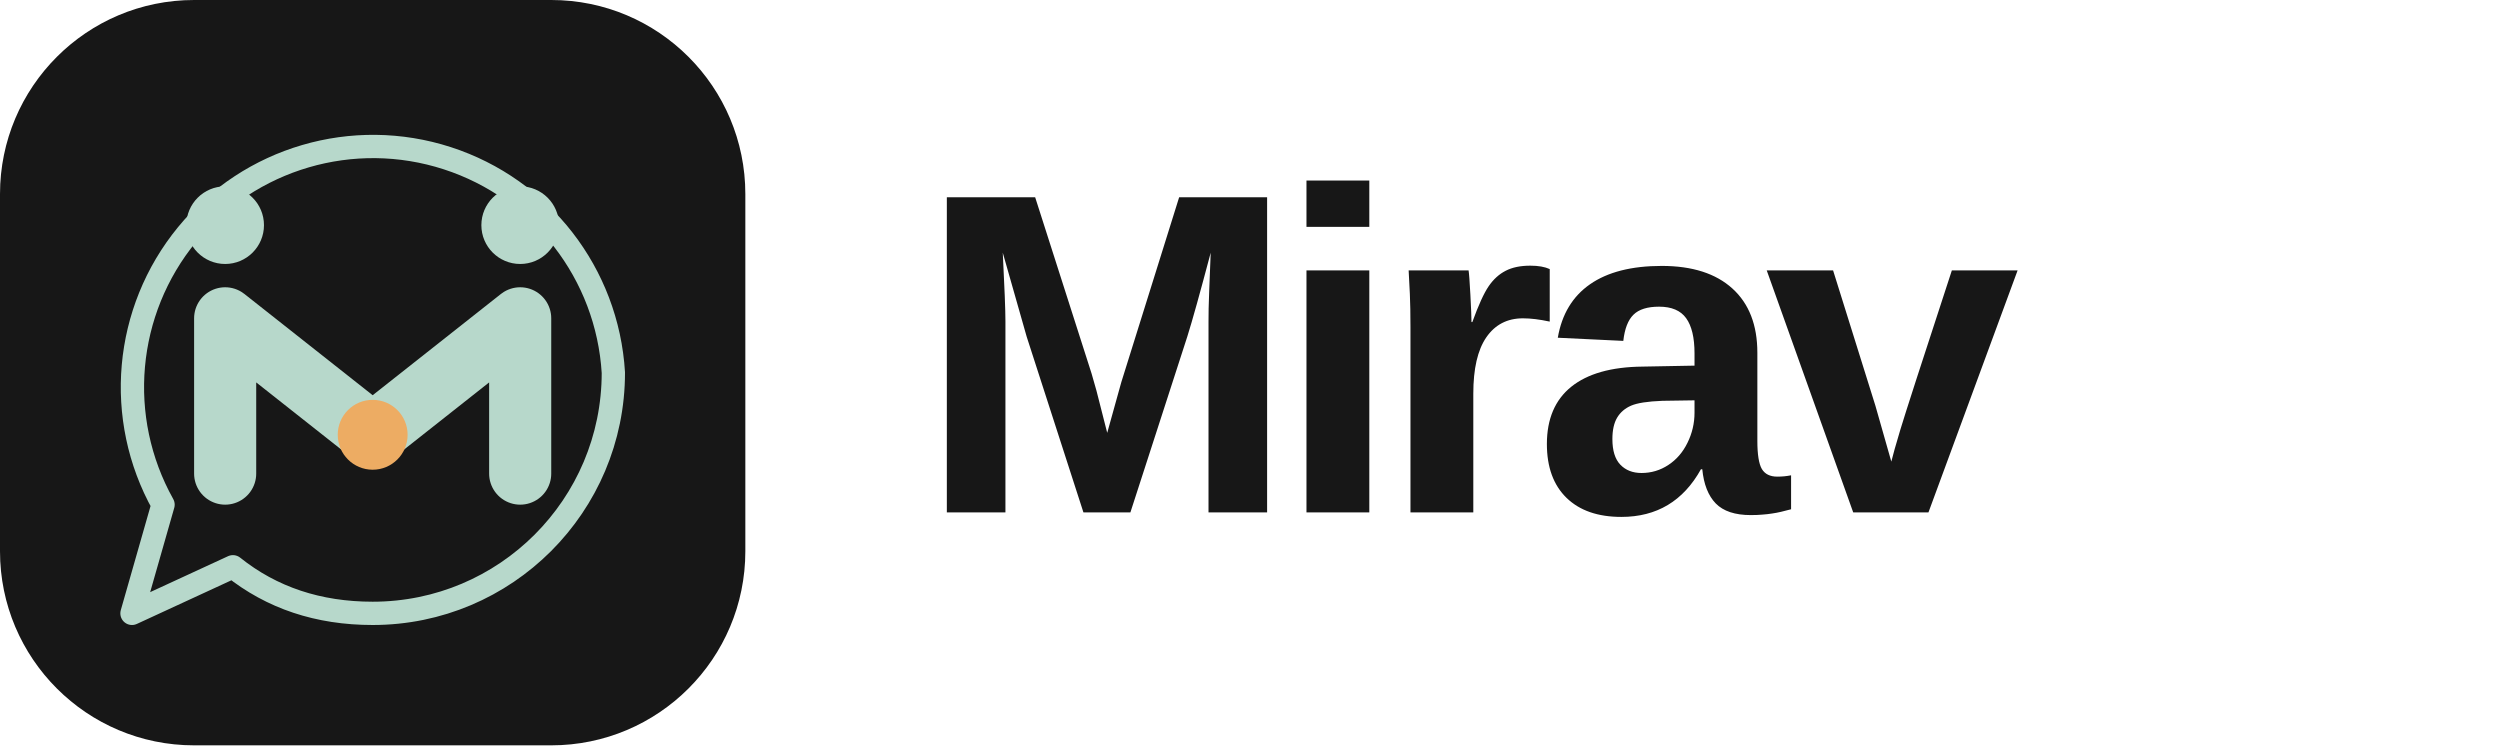
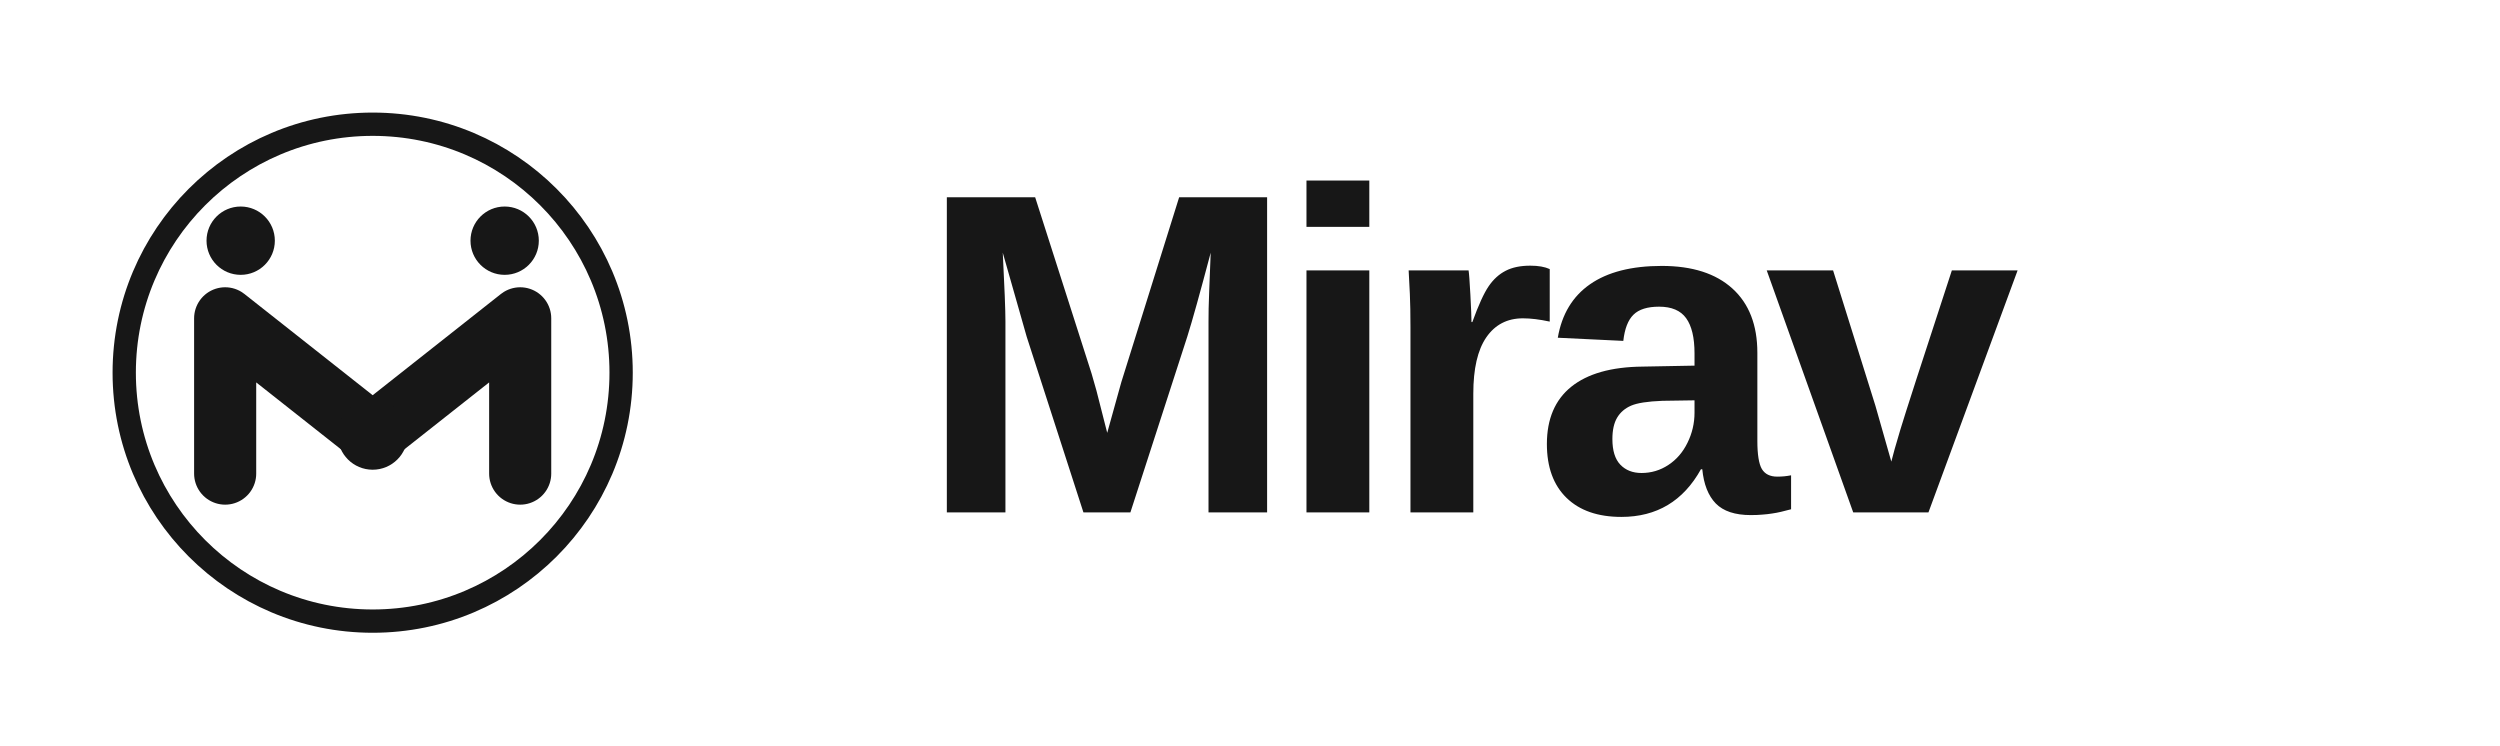
<svg xmlns="http://www.w3.org/2000/svg" viewBox="0 0 322 96" fill="none" role="img" aria-labelledby="title">
-   <rect width="96" height="96" rx="25" fill="#171717" />
-   <path d="M79 48a31 31 0 0 1-31 31c-7 0-13-2-18-6l-13 6 4-14a31 31 0 1 1 58-17Z" stroke="#B7D8CB" stroke-width="3" stroke-linejoin="round" />
-   <path d="M29 61V41l19 15 19-15v20" stroke="#B7D8CB" stroke-width="8" stroke-linecap="round" stroke-linejoin="round" />
-   <circle cx="29" cy="29" r="5" fill="#B7D8CB" />
-   <circle cx="67" cy="29" r="5" fill="#B7D8CB" />
-   <circle cx="48" cy="56" r="4.5" fill="#EDAC63" />
+   <circle cx="48" cy="48" r="32" stroke="#171717" stroke-width="3" />
+   <path d="M29 61V41l19 15 19-15v20" stroke="#171717" stroke-width="8" stroke-linecap="round" stroke-linejoin="round" />
+   <circle cx="31" cy="31" r="4.4" fill="#171717" />
+   <circle cx="65" cy="31" r="4.4" fill="#171717" />
+   <circle cx="48" cy="56" r="4.5" fill="#171717" />
  <text x="118" y="66" fill="#171717" font-family="Arial, sans-serif" font-size="59" font-weight="700" letter-spacing="-3">Mirav</text>
</svg>
